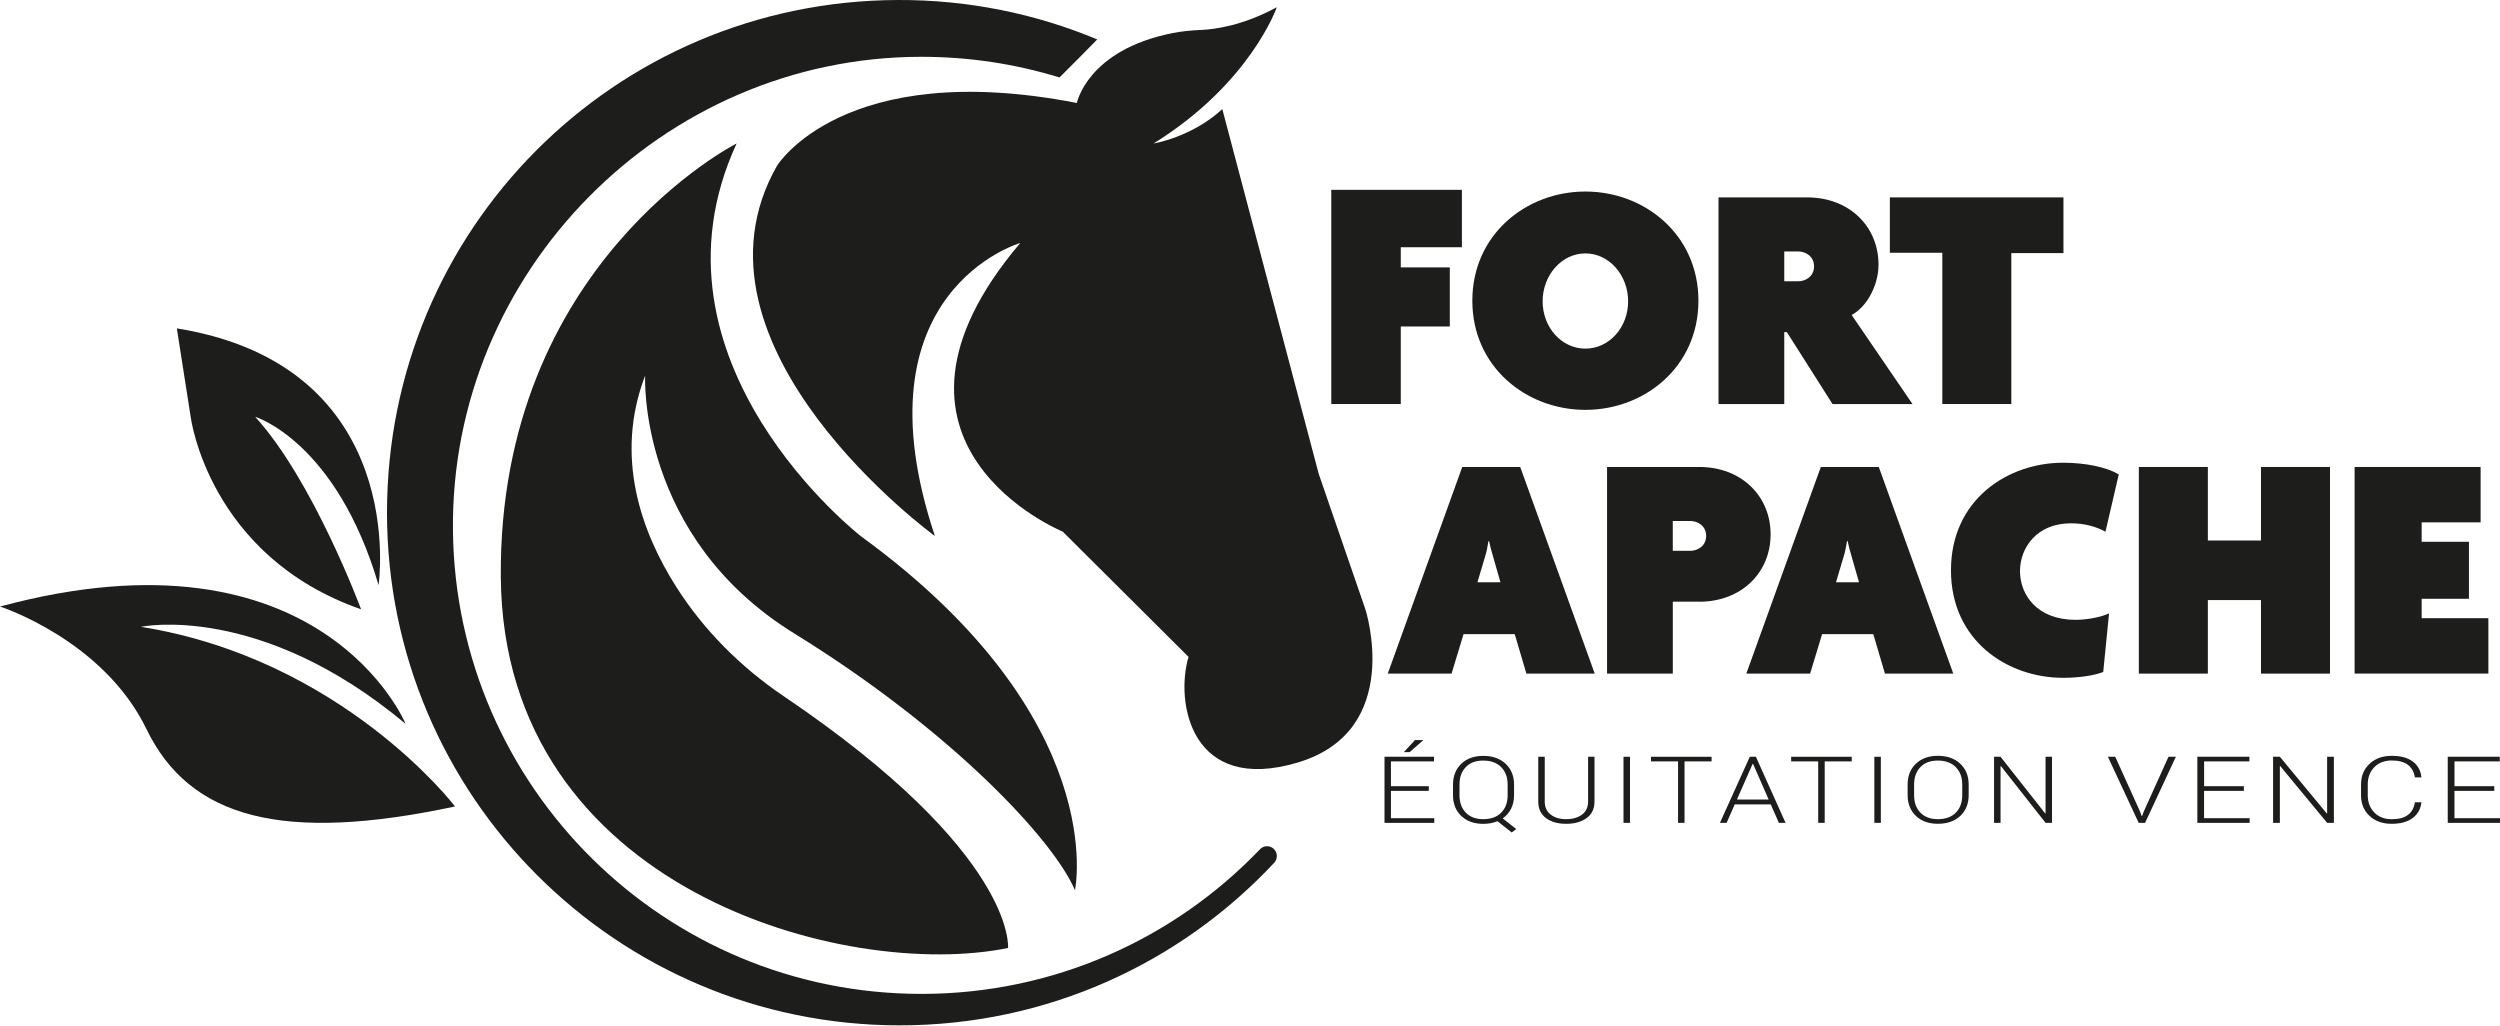
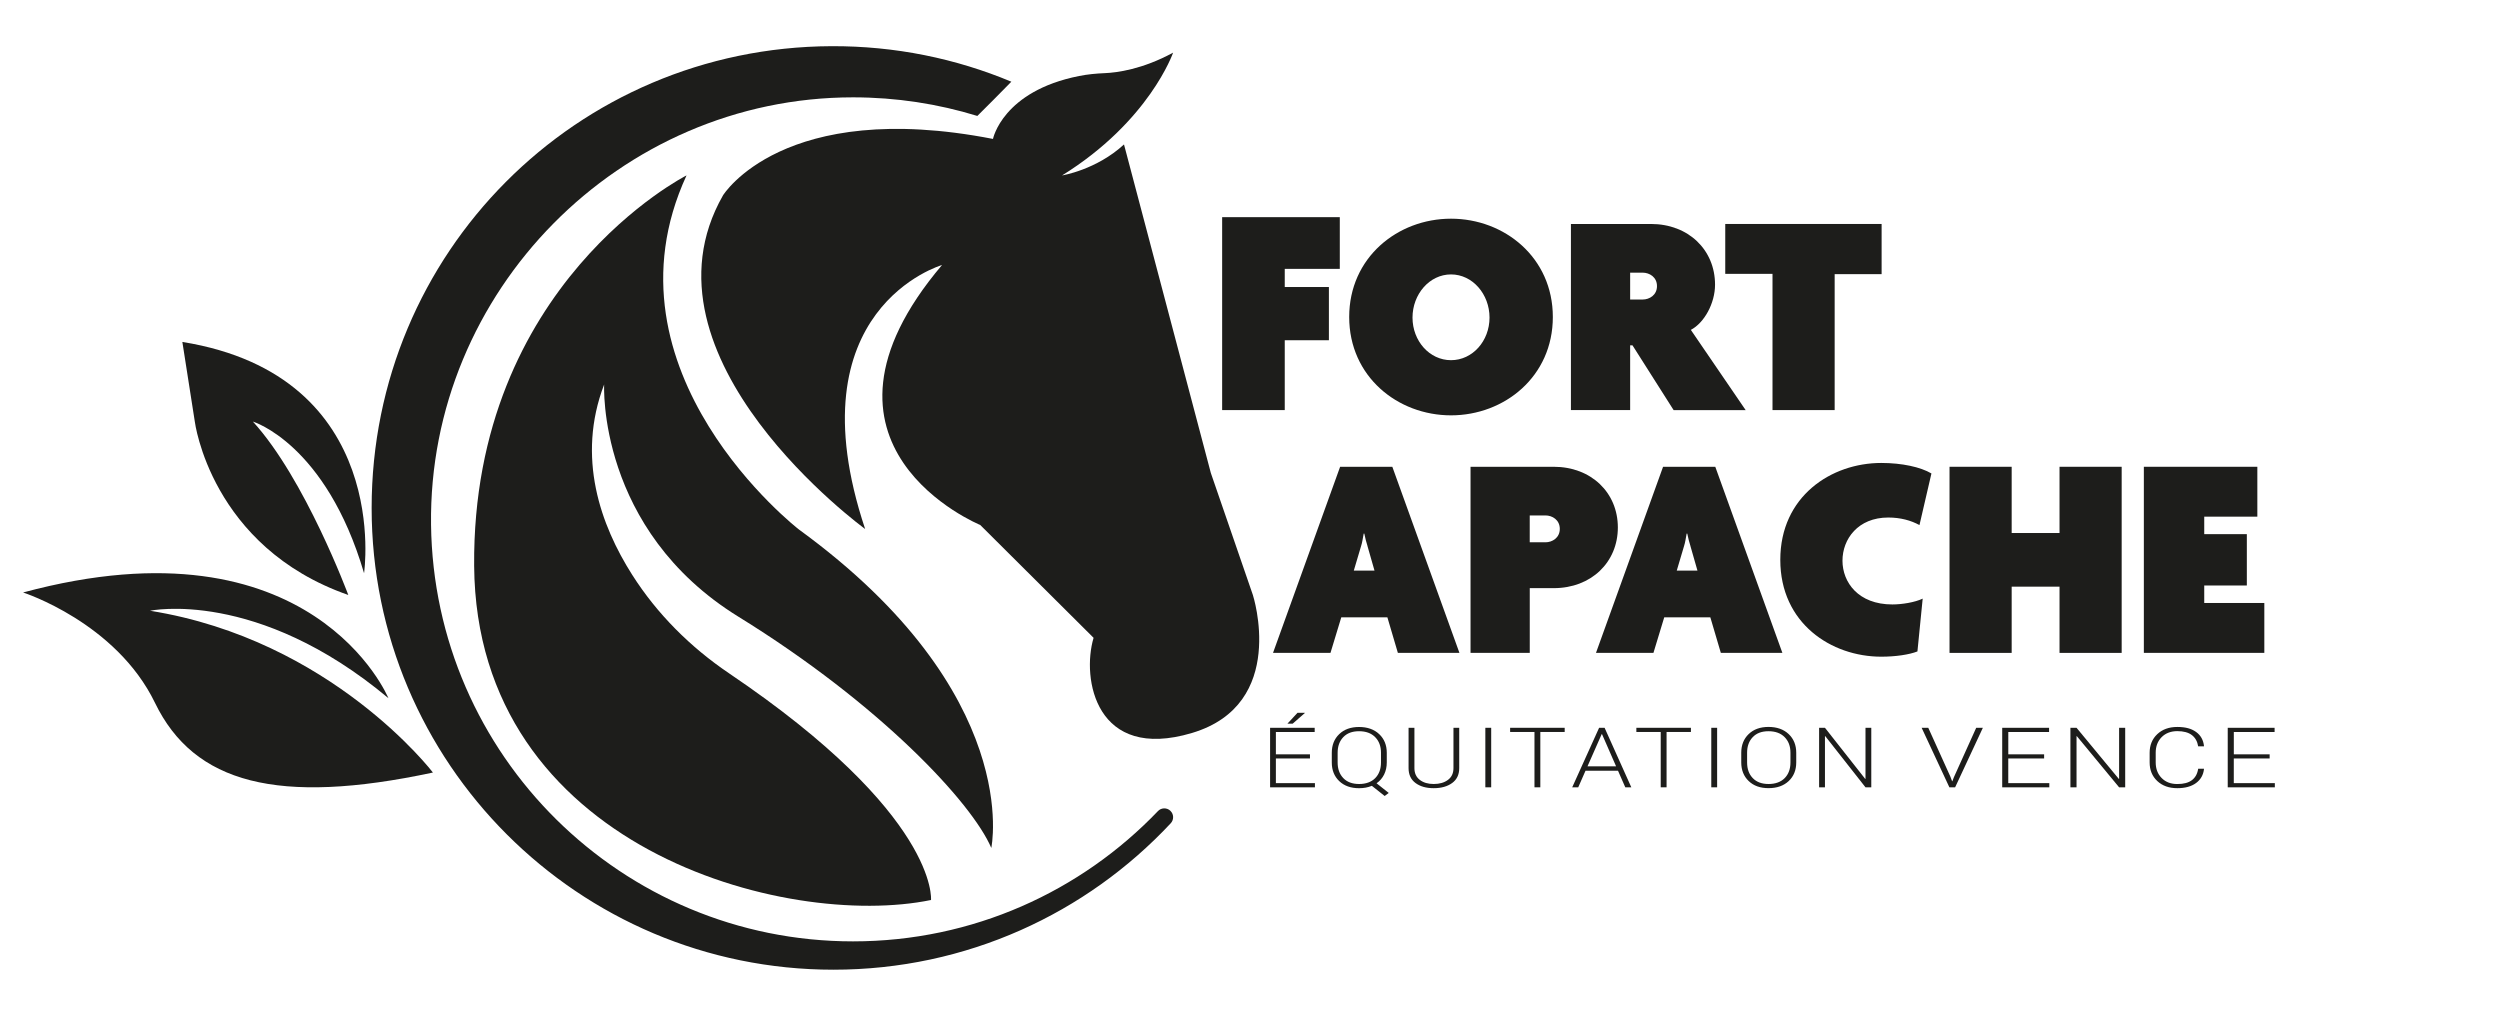
- <svg xmlns="http://www.w3.org/2000/svg" id="Calque_1" data-name="Calque 1" viewBox="0 0 754.33 309.38">
+ <svg xmlns="http://www.w3.org/2000/svg" overflow="visible" id="Calque_1" data-name="Calque 1" viewBox="-7.73 -15.47 837.50 340.32">
  <defs>
    <style>
      .cls-1 {
        fill: #1d1d1b;
      }
    </style>
  </defs>
  <g>
    <path class="cls-1" d="M422.66,74.6v6.08h14.79v17.83h-14.79v23.4h-20.97V57.28h39.41v17.32h-18.44Z" />
    <path class="cls-1" d="M478.36,123.67c-17.88,0-34.11-13-34.11-32.94s16.22-32.94,34.11-32.94,34.11,13,34.11,32.94-16.22,32.94-34.11,32.94ZM478.36,76.46c-7.23,0-12.9,6.65-12.9,14.46s5.67,14.27,12.9,14.27,12.9-6.45,12.9-14.27-5.67-14.46-12.9-14.46Z" />
    <path class="cls-1" d="M552.93,121.91l-13.78-21.7h-.78v21.7h-19.84v-62.35h26.78c12.61,0,21.5,8.7,21.5,20.33,0,6.25-3.62,12.8-8.11,15.15l18.37,26.88h-24.14ZM542.57,75.88h-4.2v8.99h4.2c2.25,0,4.79-1.47,4.79-4.5s-2.54-4.5-4.79-4.5Z" />
    <path class="cls-1" d="M606.88,76.37v45.54h-20.82v-45.64h-15.83v-16.71h52.38v16.81h-15.74Z" />
  </g>
  <g>
    <path class="cls-1" d="M460.56,203.25l-3.52-11.92h-15.44l-3.62,11.92h-19.25l22.48-62.35h17.49l22.48,62.35h-20.62ZM450.39,167.48c-.39-1.27-.78-2.64-1.08-4.2h-.2c-.29,1.56-.49,3.03-.88,4.2l-2.44,8.21h6.94l-2.35-8.21Z" />
    <path class="cls-1" d="M512.75,181.55h-8.01v21.7h-19.84v-62.35h27.85c12.61,0,21.5,8.7,21.5,20.33s-8.89,20.33-21.5,20.33ZM510.01,157.21h-5.28v8.99h5.28c2.25,0,4.79-1.47,4.79-4.5s-2.54-4.5-4.79-4.5Z" />
    <path class="cls-1" d="M568.75,203.25l-3.52-11.92h-15.44l-3.62,11.92h-19.25l22.48-62.35h17.49l22.48,62.35h-20.62ZM558.58,167.48c-.39-1.27-.78-2.64-1.08-4.2h-.2c-.29,1.56-.49,3.03-.88,4.2l-2.44,8.21h6.94l-2.35-8.21Z" />
    <path class="cls-1" d="M635.3,160.44c-2.83-1.56-6.35-2.54-10.46-2.54-10.16,0-15.34,7.23-15.34,14.46s5.28,14.66,16.71,14.66c3.13,0,7.53-.68,10.16-1.95l-1.76,17.69c-2.74,1.08-7.33,1.76-12.12,1.76-16.71,0-33.82-11.14-33.82-32.45s17.1-32.45,33.82-32.45c6.94,0,13.19,1.37,16.81,3.52l-4.01,17.3Z" />
    <path class="cls-1" d="M682.21,203.25v-22.19h-16.03v22.19h-20.82v-62.35h20.82v22.19h16.03v-22.19h20.82v62.35h-20.82Z" />
    <path class="cls-1" d="M710.46,203.25v-62.35h38.02v16.71h-17.79v5.86h14.27v17.2h-14.27v5.86h20.13v16.71h-40.36Z" />
  </g>
  <g>
    <path class="cls-1" d="M431.11,238.62h-11.42v8.26h13.08v1.4h-15.02v-19.94h14.94v1.4h-13v7.49h11.42v1.4ZM426.94,223.31h2.4l.05.08-4.06,3.56h-1.76l3.37-3.64Z" />
    <path class="cls-1" d="M456.84,239.94c0,1.5-.3,2.85-.89,4.05-.59,1.2-1.44,2.18-2.53,2.94l4.07,3.23-1.35,1.03-4.3-3.41c-.64.27-1.32.46-2.03.6-.71.13-1.46.2-2.24.2-2.78,0-5-.79-6.66-2.38-1.66-1.59-2.49-3.67-2.49-6.24v-3.25c0-2.56.83-4.65,2.48-6.24s3.87-2.4,6.65-2.4,5.08.8,6.76,2.4c1.68,1.6,2.53,3.68,2.53,6.24v3.25ZM454.9,236.68c0-2.16-.65-3.89-1.95-5.21-1.3-1.32-3.1-1.98-5.4-1.98s-4.02.66-5.28,1.98c-1.26,1.32-1.89,3.05-1.89,5.21v3.28c0,2.18.63,3.92,1.9,5.24,1.27,1.32,3.03,1.97,5.29,1.97s4.11-.66,5.4-1.97,1.93-3.06,1.93-5.25v-3.28Z" />
    <path class="cls-1" d="M481.11,228.34v13.52c0,2.17-.79,3.83-2.37,4.98-1.58,1.15-3.64,1.73-6.18,1.73s-4.54-.58-6.09-1.73c-1.55-1.15-2.33-2.81-2.33-4.98v-13.52h1.96v13.51c0,1.7.6,3.01,1.79,3.93,1.2.93,2.75,1.39,4.68,1.39s3.55-.46,4.77-1.38c1.23-.92,1.84-2.23,1.84-3.94v-13.51h1.94Z" />
    <path class="cls-1" d="M491.82,248.28h-1.96v-19.94h1.96v19.94Z" />
    <path class="cls-1" d="M516.44,229.74h-8.16v18.54h-1.96v-18.54h-8.16v-1.4h18.28v1.4Z" />
    <path class="cls-1" d="M534.29,242.72h-10.87l-2.44,5.56h-2.02l9.01-19.94h1.84l8.95,19.94h-2.02l-2.44-5.56ZM524.08,241.25h9.58l-4.72-10.79h-.1l-4.76,10.79Z" />
    <path class="cls-1" d="M558.73,229.74h-8.16v18.54h-1.96v-18.54h-8.16v-1.4h18.28v1.4Z" />
    <path class="cls-1" d="M567.51,248.28h-1.96v-19.94h1.96v19.94Z" />
    <path class="cls-1" d="M594.01,239.94c0,2.57-.84,4.66-2.52,6.24s-3.93,2.38-6.75,2.38-5-.79-6.66-2.38c-1.66-1.59-2.49-3.67-2.49-6.24v-3.25c0-2.56.83-4.65,2.48-6.24s3.87-2.4,6.65-2.4,5.08.8,6.76,2.4c1.68,1.6,2.53,3.68,2.53,6.24v3.25ZM592.07,236.68c0-2.16-.65-3.89-1.95-5.21-1.3-1.32-3.1-1.98-5.4-1.98s-4.02.66-5.28,1.98c-1.26,1.32-1.89,3.05-1.89,5.21v3.28c0,2.18.63,3.92,1.9,5.24,1.27,1.32,3.03,1.97,5.29,1.97s4.11-.66,5.4-1.97,1.93-3.06,1.93-5.25v-3.28Z" />
    <path class="cls-1" d="M619.15,248.28h-1.94l-13.48-17.14h-.1v17.14h-1.96v-19.94h1.96l13.48,17.12h.1v-17.12h1.94v19.94Z" />
    <path class="cls-1" d="M645.72,244.91l.5,1.33h.1l.5-1.33,7.48-16.57h2.23l-9.29,19.94h-1.93l-9.29-19.94h2.22l7.5,16.57Z" />
    <path class="cls-1" d="M677.04,238.62h-12v8.26h13.75v1.4h-15.78v-19.94h15.7v1.4h-13.66v7.49h12v1.4Z" />
    <path class="cls-1" d="M704.21,248.28h-2.04l-14.16-17.14h-.1v17.14h-2.05v-19.94h2.05l14.16,17.12h.1v-17.12h2.04v19.94Z" />
    <path class="cls-1" d="M730.58,242.05l.03.08c-.22,2-1.11,3.57-2.67,4.72-1.56,1.15-3.66,1.72-6.28,1.72-2.77,0-5.01-.8-6.71-2.4s-2.55-3.68-2.55-6.22v-3.25c0-2.54.85-4.61,2.55-6.22s3.94-2.42,6.71-2.42,4.75.56,6.3,1.68c1.55,1.12,2.44,2.7,2.65,4.74l-.03.08h-1.92c-.27-1.65-.98-2.92-2.13-3.79s-2.77-1.31-4.87-1.31-3.93.67-5.25,2.02c-1.32,1.35-1.98,3.08-1.98,5.19v3.27c0,2.13.66,3.87,1.98,5.22,1.32,1.35,3.07,2.02,5.25,2.02s3.73-.43,4.88-1.28c1.15-.86,1.86-2.13,2.12-3.84h1.92Z" />
    <path class="cls-1" d="M752.59,238.62h-12v8.26h13.75v1.4h-15.78v-19.94h15.7v1.4h-13.66v7.49h12v1.4Z" />
  </g>
  <g>
    <path class="cls-1" d="M384.34,256.14c-1.17-1.1-3.03-1.07-4.14.09-25.74,26.9-62,43.66-102.17,43.66-77.49,0-140.41-62.34-141.36-139.6-.96-78.16,63.19-143.15,141.36-143.15,14.5,0,28.48,2.18,41.65,6.23,3.2-3.18,7.74-7.71,11.39-11.47C312.53,4.15,292.16-.09,270.79,0,185.38.37,116.77,69.28,116.77,154.69c0,85.44,69.26,154.69,154.7,154.69,44.58,0,84.77-18.86,112.99-49.05,1.12-1.2,1.07-3.07-.13-4.19h0Z" />
    <path class="cls-1" d="M122.38,218.4S97,156.88,0,183.01c0,0,31.13,10.01,44.19,36.97,13.06,26.96,41.13,34.46,93.11,23.35,0,0-33.91-44.47-94.78-54.2,0,0,35.76-7.6,79.86,29.28Z" />
    <path class="cls-1" d="M114.23,176.55s9.73-66.08-60.87-77.47l4.17,26.68s5.28,41.97,51.42,58.09c0,0-14.45-38.91-31.96-58.09,0,0,24.46,7.36,37.24,50.79Z" />
    <path class="cls-1" d="M324.35,268.61s11.12-51.7-64.48-106.73c0,0-68-52.62-37.61-118.59,0,0-71.89,36.32-71.15,130.82.74,94.5,104.5,121.92,153.05,111.92,0,0,2.74-28.38-67.67-75.95-12.91-8.73-24.09-19.85-32.45-33.01-10.54-16.58-18.73-39.28-9.38-63.74,0,0-2.42,48.55,45.02,77.82,47.43,29.28,78.19,62.26,84.68,77.45Z" />
    <path class="cls-1" d="M282.1,161.75s-78.75-57.3-47.62-111.78c0,0,20.05-32.61,90.44-18.9,0,0,3.18-15.98,28.85-21.08,2.86-.57,5.77-.84,8.69-.96,3.94-.17,12.47-1.24,22.8-6.86,0,0-7.93,22.98-37.2,41.13,0,0,11.49-1.85,20.75-10.38l29.09,110.06,14.08,40.86s11.86,36.59-20.38,46.23c-32.24,9.64-37.06-18.16-32.98-31.87l-37.97-37.8s-64.31-26.31-12.8-87.09c0,0-50.4,14.55-25.76,88.43Z" />
  </g>
</svg>
